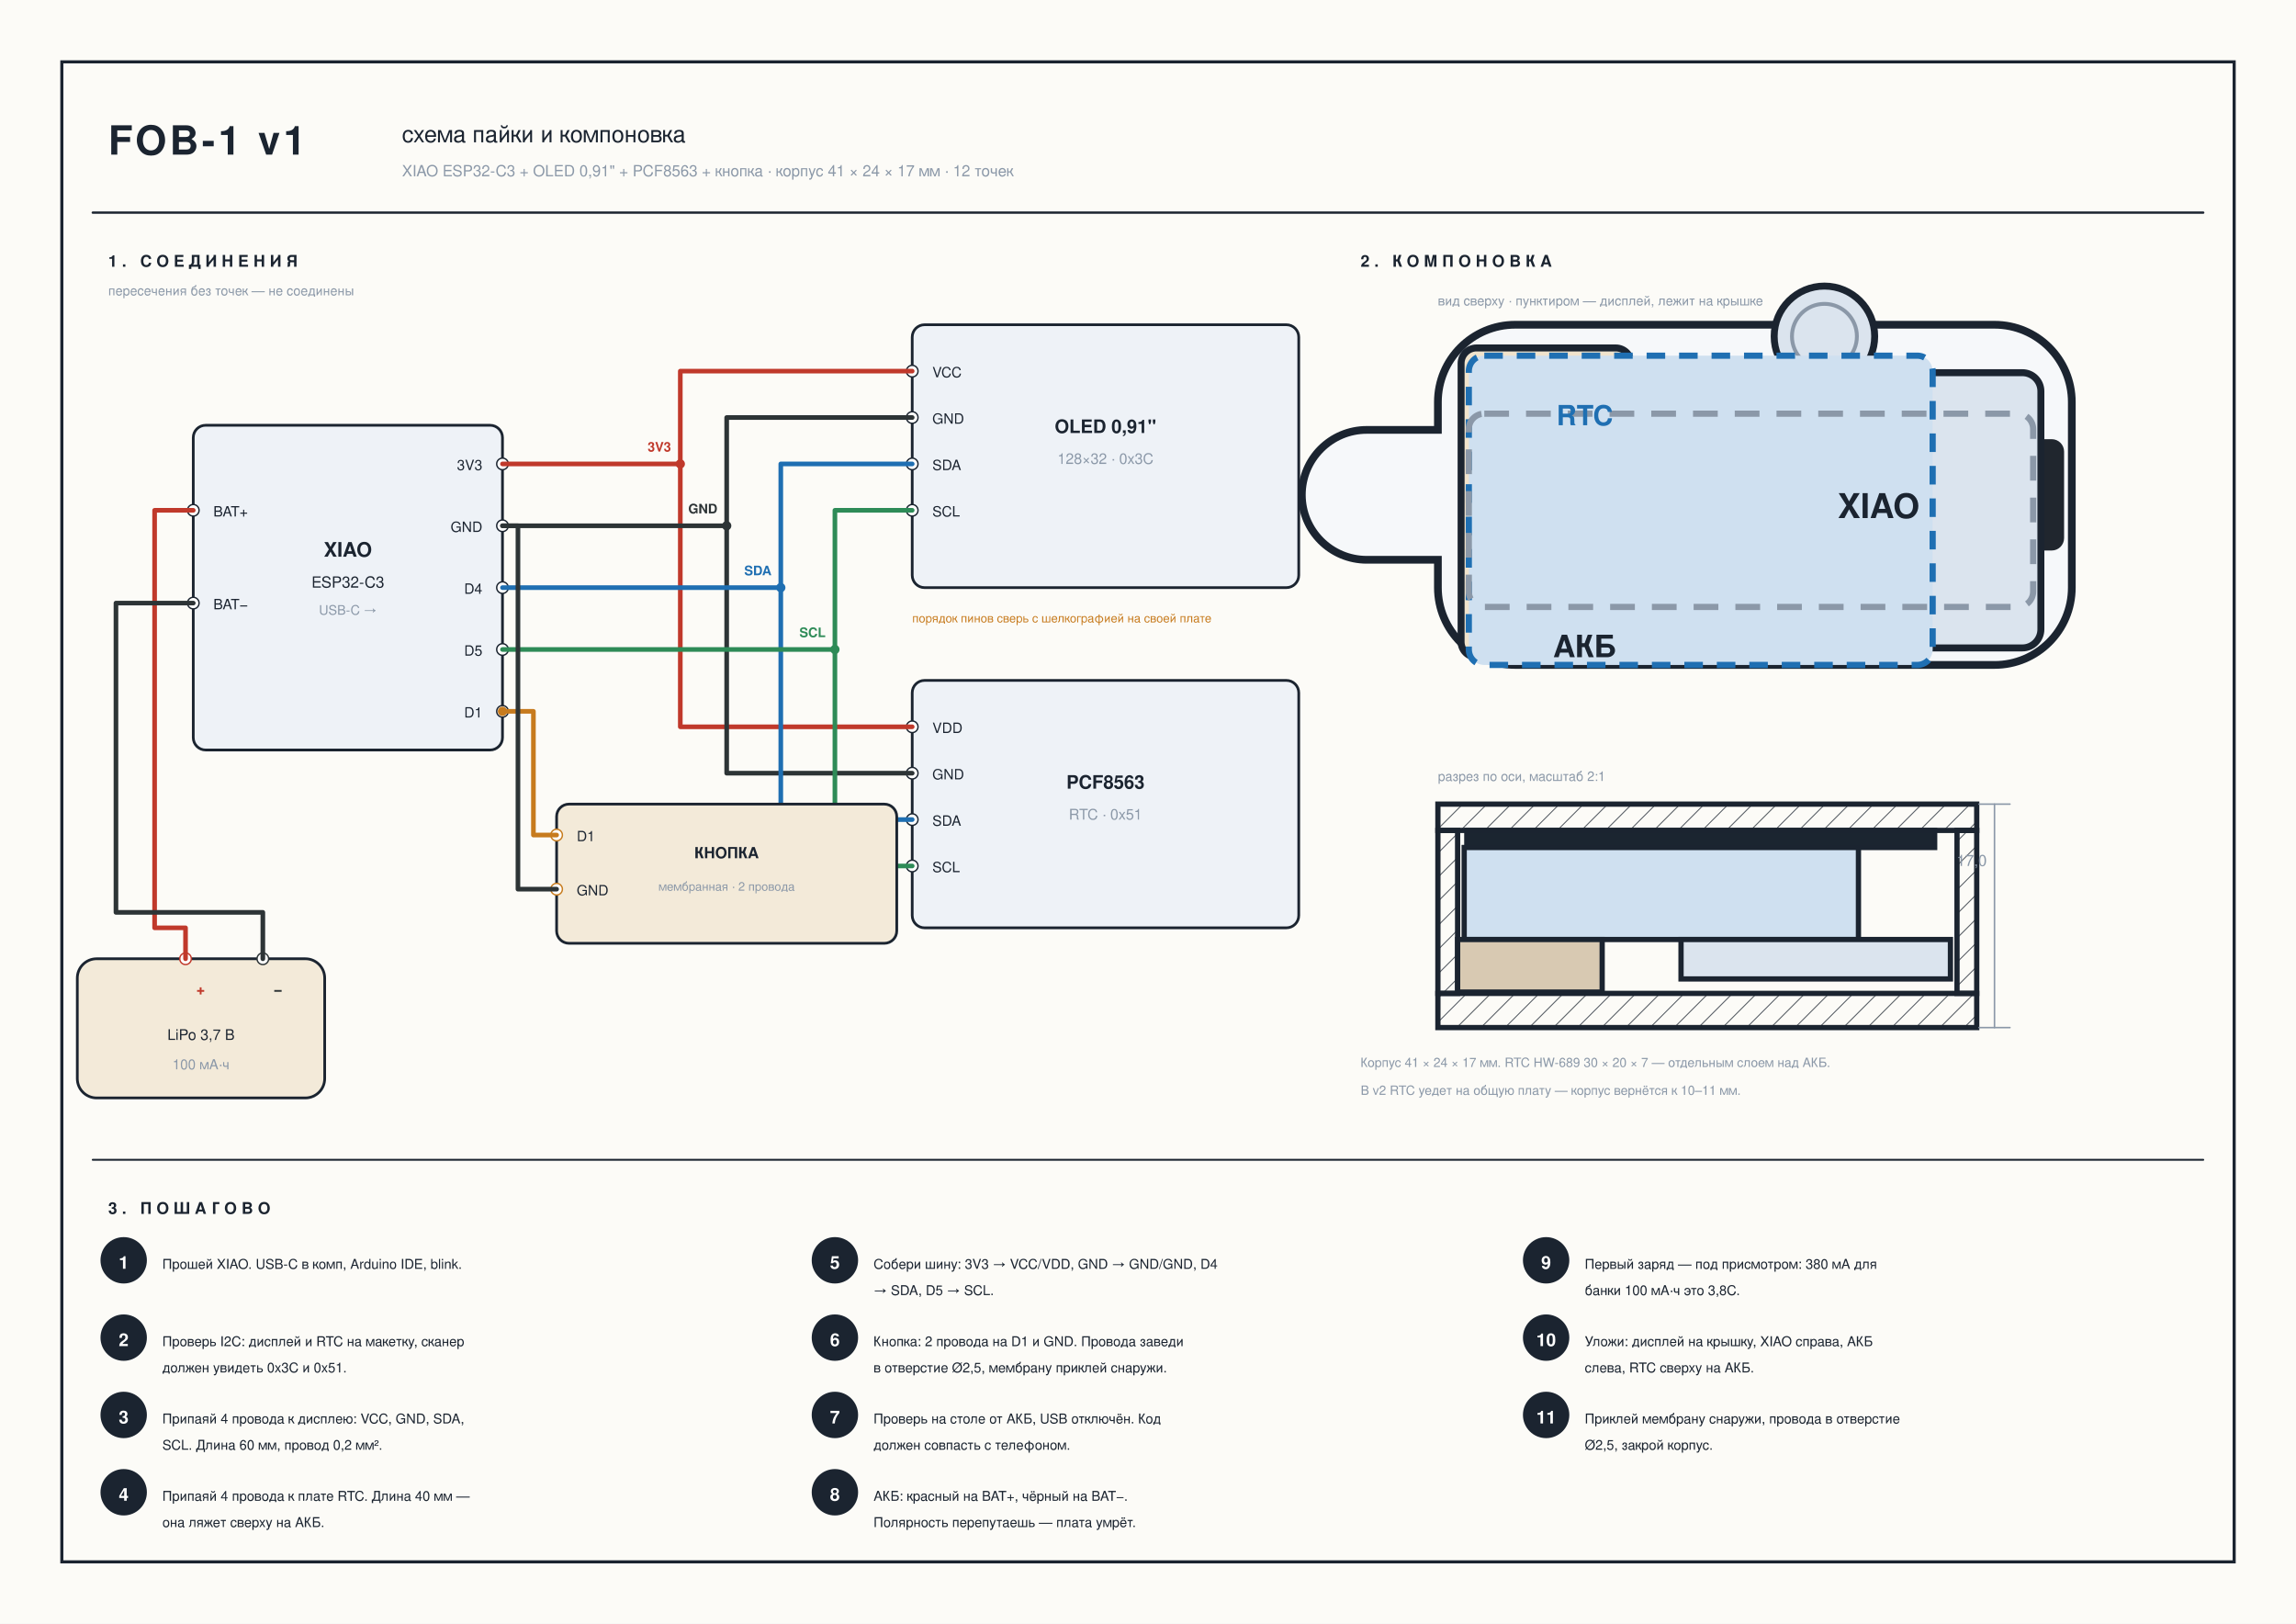
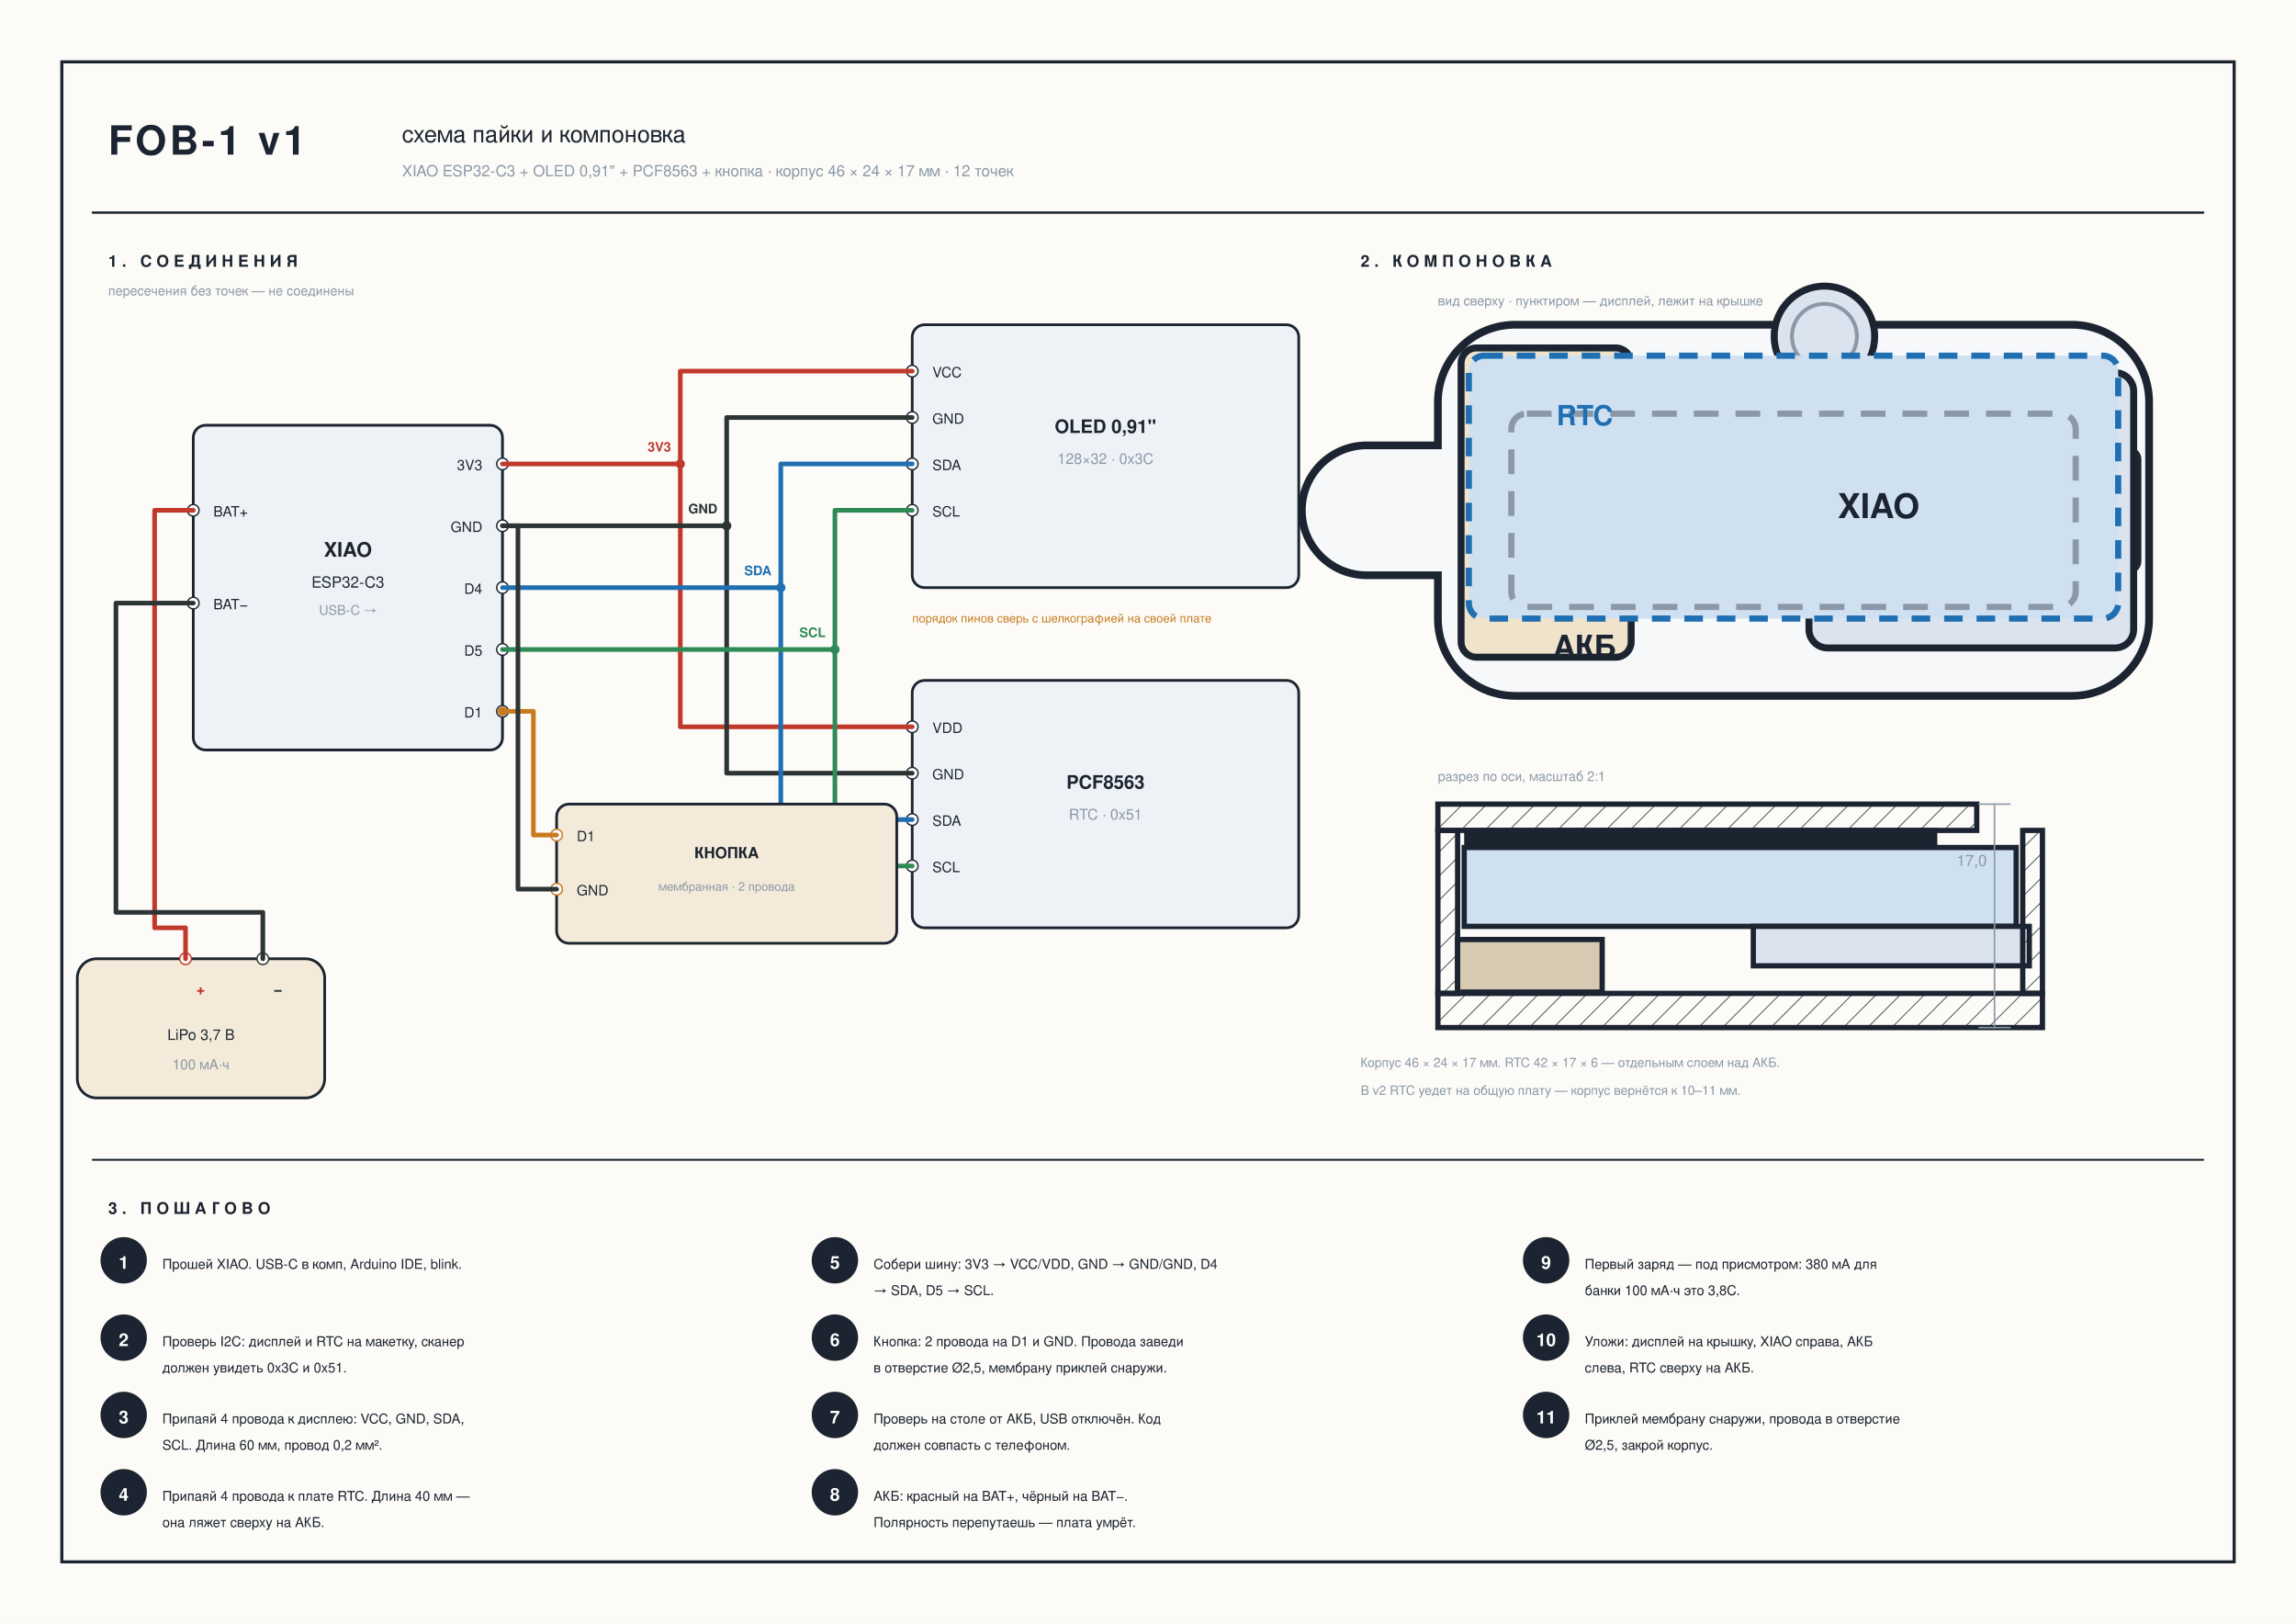
<svg xmlns="http://www.w3.org/2000/svg" width="297mm" height="210mm" viewBox="0 0 297 210">
  <defs>
    <pattern id="h" width="1.3" height="1.3" patternUnits="userSpaceOnUse" patternTransform="rotate(45)">
      <line x1="0" y1="0" x2="0" y2="1.3" stroke="#1b2430" stroke-width="0.1" />
    </pattern>
  </defs>
  <rect width="297" height="210" fill="#fcfbf7" />
  <rect x="8" y="8" width="281" height="194" fill="none" stroke="#1b2430" stroke-width="0.4" />
  <text x="14" y="20" font-family="Helvetica" font-size="5.2" fill="#1b2430" text-anchor="start" font-weight="bold" letter-spacing="0.4">FOB-1 v1</text>
  <text x="52" y="18.4" font-family="Helvetica" font-size="3" fill="#1b2430" text-anchor="start" font-weight="normal">схема пайки и компоновка</text>
-   <text x="52" y="22.8" font-family="Helvetica" font-size="2" fill="#8b98a8" text-anchor="start" font-weight="normal">XIAO ESP32-C3 + OLED 0,91" + PCF8563 + кнопка · корпус 41 × 24 × 17 мм · 12 точек</text>
+   <text x="52" y="22.8" font-family="Helvetica" font-size="2" fill="#8b98a8" text-anchor="start" font-weight="normal">XIAO ESP32-C3 + OLED 0,91" + PCF8563 + кнопка · корпус 46 × 24 × 17 мм · 12 точек</text>
  <line x1="12" y1="27.5" x2="285" y2="27.5" stroke="#1b2430" stroke-width="0.3" stroke-linecap="round" />
  <text x="14" y="34.5" font-family="Helvetica" font-size="2.1" fill="#1b2430" text-anchor="start" font-weight="bold" letter-spacing="0.6">1. СОЕДИНЕНИЯ</text>
  <text x="14" y="38.2" font-family="Helvetica" font-size="1.7" fill="#8b98a8" text-anchor="start" font-weight="normal">пересечения без точек — не соединены</text>
  <path d="M 26.6,55 H 63.4 A 1.6,1.6 0 0 1 65,56.6 V 95.4 A 1.6,1.6 0 0 1 63.4,97 H 26.6 A 1.6,1.6 0 0 1 25,95.4 V 56.6 A 1.6,1.6 0 0 1 26.6,55 Z" fill="#eef2f7" stroke="#1b2430" stroke-width="0.35" />
  <text x="45" y="72" font-family="Helvetica" font-size="2.6" fill="#1b2430" text-anchor="middle" font-weight="bold">XIAO</text>
  <text x="45" y="76" font-family="Helvetica" font-size="2" fill="#1b2430" text-anchor="middle" font-weight="normal">ESP32-C3</text>
  <text x="45" y="79.5" font-family="Helvetica" font-size="1.7" fill="#8b98a8" text-anchor="middle" font-weight="normal">USB-C →</text>
  <circle cx="65" cy="60" r="0.75" fill="#ffffff" stroke="#1b2430" stroke-width="0.18" />
  <text x="62.4" y="60.8" font-family="Helvetica" font-size="1.85" fill="#1b2430" text-anchor="end" font-weight="normal">3V3</text>
  <circle cx="65" cy="68" r="0.75" fill="#ffffff" stroke="#1b2430" stroke-width="0.18" />
  <text x="62.4" y="68.8" font-family="Helvetica" font-size="1.85" fill="#1b2430" text-anchor="end" font-weight="normal">GND</text>
  <circle cx="65" cy="76" r="0.75" fill="#ffffff" stroke="#1b2430" stroke-width="0.18" />
  <text x="62.4" y="76.8" font-family="Helvetica" font-size="1.85" fill="#1b2430" text-anchor="end" font-weight="normal">D4</text>
  <circle cx="65" cy="84" r="0.75" fill="#ffffff" stroke="#1b2430" stroke-width="0.18" />
  <text x="62.4" y="84.8" font-family="Helvetica" font-size="1.85" fill="#1b2430" text-anchor="end" font-weight="normal">D5</text>
  <circle cx="65" cy="92" r="0.75" fill="#ffffff" stroke="#1b2430" stroke-width="0.18" />
  <text x="62.4" y="92.8" font-family="Helvetica" font-size="1.85" fill="#1b2430" text-anchor="end" font-weight="normal">D1</text>
  <circle cx="25" cy="66" r="0.75" fill="#ffffff" stroke="#1b2430" stroke-width="0.18" />
  <text x="27.6" y="66.8" font-family="Helvetica" font-size="1.85" fill="#1b2430" text-anchor="start" font-weight="normal">BAT+</text>
  <circle cx="25" cy="78" r="0.75" fill="#ffffff" stroke="#1b2430" stroke-width="0.18" />
  <text x="27.6" y="78.8" font-family="Helvetica" font-size="1.85" fill="#1b2430" text-anchor="start" font-weight="normal">BAT−</text>
  <path d="M 119.6,42 H 166.4 A 1.6,1.6 0 0 1 168,43.6 V 74.4 A 1.6,1.6 0 0 1 166.4,76 H 119.6 A 1.6,1.6 0 0 1 118,74.4 V 43.6 A 1.6,1.6 0 0 1 119.6,42 Z" fill="#eef2f7" stroke="#1b2430" stroke-width="0.35" />
  <text x="143" y="56" font-family="Helvetica" font-size="2.4" fill="#1b2430" text-anchor="middle" font-weight="bold">OLED 0,91"</text>
  <text x="143" y="60" font-family="Helvetica" font-size="1.9" fill="#8b98a8" text-anchor="middle" font-weight="normal">128×32 · 0x3C</text>
  <circle cx="118" cy="48" r="0.75" fill="#ffffff" stroke="#1b2430" stroke-width="0.18" />
  <text x="120.6" y="48.8" font-family="Helvetica" font-size="1.85" fill="#1b2430" text-anchor="start" font-weight="normal">VCC</text>
  <circle cx="118" cy="54" r="0.75" fill="#ffffff" stroke="#1b2430" stroke-width="0.18" />
  <text x="120.6" y="54.8" font-family="Helvetica" font-size="1.85" fill="#1b2430" text-anchor="start" font-weight="normal">GND</text>
  <circle cx="118" cy="60" r="0.75" fill="#ffffff" stroke="#1b2430" stroke-width="0.18" />
  <text x="120.6" y="60.8" font-family="Helvetica" font-size="1.85" fill="#1b2430" text-anchor="start" font-weight="normal">SDA</text>
  <circle cx="118" cy="66" r="0.75" fill="#ffffff" stroke="#1b2430" stroke-width="0.18" />
  <text x="120.6" y="66.8" font-family="Helvetica" font-size="1.85" fill="#1b2430" text-anchor="start" font-weight="normal">SCL</text>
  <text x="118" y="80.5" font-family="Helvetica" font-size="1.55" fill="#c77b1e" text-anchor="start" font-weight="normal">порядок пинов сверь с шелкографией на своей плате</text>
  <path d="M 119.6,88 H 166.4 A 1.6,1.6 0 0 1 168,89.6 V 118.4 A 1.6,1.6 0 0 1 166.4,120 H 119.6 A 1.6,1.6 0 0 1 118,118.4 V 89.6 A 1.6,1.6 0 0 1 119.6,88 Z" fill="#eef2f7" stroke="#1b2430" stroke-width="0.35" />
  <text x="143" y="102" font-family="Helvetica" font-size="2.4" fill="#1b2430" text-anchor="middle" font-weight="bold">PCF8563</text>
  <text x="143" y="106" font-family="Helvetica" font-size="1.9" fill="#8b98a8" text-anchor="middle" font-weight="normal">RTC · 0x51</text>
  <circle cx="118" cy="94" r="0.75" fill="#ffffff" stroke="#1b2430" stroke-width="0.18" />
  <text x="120.6" y="94.8" font-family="Helvetica" font-size="1.85" fill="#1b2430" text-anchor="start" font-weight="normal">VDD</text>
  <circle cx="118" cy="100" r="0.75" fill="#ffffff" stroke="#1b2430" stroke-width="0.18" />
  <text x="120.6" y="100.8" font-family="Helvetica" font-size="1.85" fill="#1b2430" text-anchor="start" font-weight="normal">GND</text>
  <circle cx="118" cy="106" r="0.75" fill="#ffffff" stroke="#1b2430" stroke-width="0.18" />
  <text x="120.6" y="106.8" font-family="Helvetica" font-size="1.85" fill="#1b2430" text-anchor="start" font-weight="normal">SDA</text>
  <circle cx="118" cy="112" r="0.75" fill="#ffffff" stroke="#1b2430" stroke-width="0.18" />
  <text x="120.6" y="112.8" font-family="Helvetica" font-size="1.85" fill="#1b2430" text-anchor="start" font-weight="normal">SCL</text>
  <path d="M 12.5,124 H 39.5 A 2.5,2.5 0 0 1 42,126.5 V 139.5 A 2.5,2.5 0 0 1 39.5,142 H 12.5 A 2.5,2.5 0 0 1 10,139.5 V 126.5 A 2.5,2.5 0 0 1 12.5,124 Z" fill="#f3ead9" stroke="#1b2430" stroke-width="0.35" />
  <text x="26" y="134.5" font-family="Helvetica" font-size="1.9" fill="#1b2430" text-anchor="middle" font-weight="normal">LiPo 3,7 В</text>
  <text x="26" y="138.3" font-family="Helvetica" font-size="1.8" fill="#8b98a8" text-anchor="middle" font-weight="normal">100 мА·ч</text>
  <circle cx="24" cy="124" r="0.75" fill="#ffffff" stroke="#c0392b" stroke-width="0.18" />
  <circle cx="34" cy="124" r="0.75" fill="#ffffff" stroke="#2d3436" stroke-width="0.18" />
  <text x="25.4" y="128.6" font-family="Helvetica" font-size="1.9" fill="#c0392b" text-anchor="start" font-weight="bold">+</text>
  <text x="35.4" y="128.6" font-family="Helvetica" font-size="1.9" fill="#2d3436" text-anchor="start" font-weight="bold">−</text>
  <polyline points="65,60 88,60 88,48 118,48" fill="none" stroke="#c0392b" stroke-width="0.6" stroke-linecap="round" stroke-linejoin="round" />
  <polyline points="88,60 88,94 118,94" fill="none" stroke="#c0392b" stroke-width="0.6" stroke-linecap="round" stroke-linejoin="round" />
  <circle cx="88" cy="60" r="0.6" fill="#c0392b" />
  <text x="86.8" y="58.4" font-family="Helvetica" font-size="1.7" fill="#c0392b" text-anchor="end" font-weight="bold">3V3</text>
  <polyline points="65,68 94,68 94,54 118,54" fill="none" stroke="#2d3436" stroke-width="0.6" stroke-linecap="round" stroke-linejoin="round" />
  <polyline points="94,68 94,100 118,100" fill="none" stroke="#2d3436" stroke-width="0.6" stroke-linecap="round" stroke-linejoin="round" />
  <circle cx="94" cy="68" r="0.6" fill="#2d3436" />
  <text x="92.8" y="66.4" font-family="Helvetica" font-size="1.7" fill="#2d3436" text-anchor="end" font-weight="bold">GND</text>
  <polyline points="65,76 101,76 101,60 118,60" fill="none" stroke="#1f6fb2" stroke-width="0.6" stroke-linecap="round" stroke-linejoin="round" />
  <polyline points="101,76 101,106 118,106" fill="none" stroke="#1f6fb2" stroke-width="0.6" stroke-linecap="round" stroke-linejoin="round" />
  <circle cx="101" cy="76" r="0.6" fill="#1f6fb2" />
  <text x="99.8" y="74.4" font-family="Helvetica" font-size="1.7" fill="#1f6fb2" text-anchor="end" font-weight="bold">SDA</text>
  <polyline points="65,84 108,84 108,66 118,66" fill="none" stroke="#2e8b57" stroke-width="0.6" stroke-linecap="round" stroke-linejoin="round" />
  <polyline points="108,84 108,112 118,112" fill="none" stroke="#2e8b57" stroke-width="0.6" stroke-linecap="round" stroke-linejoin="round" />
  <circle cx="108" cy="84" r="0.6" fill="#2e8b57" />
  <text x="106.8" y="82.4" font-family="Helvetica" font-size="1.7" fill="#2e8b57" text-anchor="end" font-weight="bold">SCL</text>
  <polyline points="25,66 20,66 20,120 24,120 24,124" fill="none" stroke="#c0392b" stroke-width="0.6" stroke-linecap="round" stroke-linejoin="round" />
  <polyline points="25,78 15,78 15,118 34,118 34,124" fill="none" stroke="#2d3436" stroke-width="0.6" stroke-linecap="round" stroke-linejoin="round" />
  <path d="M 73.6,104 H 114.4 A 1.6,1.6 0 0 1 116,105.6 V 120.4 A 1.6,1.6 0 0 1 114.4,122 H 73.6 A 1.6,1.6 0 0 1 72,120.4 V 105.6 A 1.6,1.6 0 0 1 73.6,104 Z" fill="#f3ead9" stroke="#1b2430" stroke-width="0.35" />
  <text x="94" y="111" font-family="Helvetica" font-size="2" fill="#1b2430" text-anchor="middle" font-weight="bold">КНОПКА</text>
  <text x="94" y="115.2" font-family="Helvetica" font-size="1.55" fill="#8b98a8" text-anchor="middle" font-weight="normal">мембранная · 2 провода</text>
  <circle cx="72" cy="108" r="0.75" fill="#ffffff" stroke="#c77b1e" stroke-width="0.18" />
  <text x="74.6" y="108.8" font-family="Helvetica" font-size="1.85" fill="#1b2430" text-anchor="start" font-weight="normal">D1</text>
  <circle cx="72" cy="115" r="0.75" fill="#ffffff" stroke="#c77b1e" stroke-width="0.18" />
  <text x="74.6" y="115.8" font-family="Helvetica" font-size="1.85" fill="#1b2430" text-anchor="start" font-weight="normal">GND</text>
  <polyline points="65,92 69,92 69,108 72,108" fill="none" stroke="#c77b1e" stroke-width="0.6" stroke-linecap="round" stroke-linejoin="round" />
  <polyline points="65,68 67,68 67,115 72,115" fill="none" stroke="#2d3436" stroke-width="0.6" stroke-linecap="round" stroke-linejoin="round" />
  <circle cx="65" cy="92" r="0.6" fill="#c77b1e" />
  <text x="176" y="34.5" font-family="Helvetica" font-size="2.1" fill="#1b2430" text-anchor="start" font-weight="bold" letter-spacing="0.6">2. КОМПОНОВКА</text>
  <g transform="translate(186,42) scale(2)">
-     <path d="M 5,0 L 36,0 A 5,5 0 0 1 41,5 L 41,17 A 5,5 0 0 1 36,22 L 5,22 A 5,5 0 0 1 0,17 L 0,15.2 L -4.6,15.2 A 4.2,4.2 0 0 1 -4.6,6.8 L 0,6.8 L 0,5 A 5,5 0 0 1 5,0 Z" fill="#f6f8fa" stroke="#1b2430" stroke-width="0.5" />
-     <rect x="38.4" y="7.4" width="2.1" height="7.2" rx="0.8" fill="#20262e" />
+     <path d="M 5,0 L 41,0 A 5,5 0 0 1 46,5 L 46,19 A 5,5 0 0 1 41,24 L 5,24 A 5,5 0 0 1 0,19 L 0,16.2 L -4.6,16.2 A 4.2,4.2 0 0 1 -4.6,7.8 L 0,7.8 L 0,5 A 5,5 0 0 1 5,0 Z" fill="#f6f8fa" stroke="#1b2430" stroke-width="0.5" />
+     <rect x="43.4" y="7.9" width="2.1" height="8.2" rx="0.8" fill="#20262e" />
    <g transform="translate(0,0)">
      <circle cx="25" cy="0.75" r="3.25" fill="#dbe4ee" stroke="#1b2430" stroke-width="0.45" />
      <circle cx="25" cy="0.75" r="2.1" fill="none" stroke="#8b98a8" stroke-width="0.25" />
-       <rect x="18" y="3.1" width="21" height="17.8" rx="1.2" fill="#dbe4ee" stroke="#1b2430" stroke-width="0.45" />
+       <rect x="24" y="3.1" width="21" height="17.8" rx="1.2" fill="#dbe4ee" stroke="#1b2430" stroke-width="0.45" />
      <rect x="1.5" y="1.5" width="11" height="20" rx="1" fill="#f0e3cc" stroke="#1b2430" stroke-width="0.45" />
-       <rect x="2" y="2" width="30" height="20" rx="1" fill="#cfe0f0" stroke="#1f6fb2" stroke-width="0.4" stroke-dasharray="1.2 0.9" />
-       <rect x="2" y="5.75" width="36.5" height="12.5" rx="1" fill="none" stroke="#8b98a8" stroke-width="0.4" stroke-dasharray="1.6 1.1" />
+       <rect x="2" y="2" width="42" height="17" rx="1" fill="#cfe0f0" stroke="#1f6fb2" stroke-width="0.4" stroke-dasharray="1.2 0.9" />
+       <rect x="4.75" y="5.75" width="36.5" height="12.5" rx="1" fill="none" stroke="#8b98a8" stroke-width="0.4" stroke-dasharray="1.6 1.1" />
    </g>
    <text x="28.5" y="12.5" font-family="Helvetica" font-size="2.2" fill="#1b2430" text-anchor="middle" font-weight="bold">XIAO</text>
    <text x="9.5" y="21.5" font-family="Helvetica" font-size="2" fill="#1b2430" text-anchor="middle" font-weight="bold">АКБ</text>
    <text x="9.5" y="6.5" font-family="Helvetica" font-size="1.8" fill="#1f6fb2" text-anchor="middle" font-weight="bold">RTC</text>
  </g>
  <text x="186" y="39.5" font-family="Helvetica" font-size="1.7" fill="#8b98a8" text-anchor="start" font-weight="normal">вид сверху · пунктиром — дисплей, лежит на крышке</text>
  <g transform="translate(186,104) scale(1.7)">
    <rect x="0" y="0" width="41" height="2" fill="url(#h)" stroke="#1b2430" stroke-width="0.4" />
    <rect x="2.2" y="2" width="35.6" height="1.3" fill="#1b2530" stroke="#1b2430" stroke-width="0.4" />
-     <rect x="2" y="3.3" width="30" height="7" fill="#cfe0f0" stroke="#1b2430" stroke-width="0.4" />
+     <rect x="2" y="3.3" width="42" height="6" fill="#cfe0f0" stroke="#1b2430" stroke-width="0.4" />
    <rect x="1.5" y="10.3" width="11" height="4" fill="#d8c9b2" stroke="#1b2430" stroke-width="0.4" />
-     <rect x="18.5" y="10.3" width="20.5" height="3" fill="#dbe4ee" stroke="#1b2430" stroke-width="0.4" />
+     <rect x="24" y="9.3" width="21" height="3" fill="#dbe4ee" stroke="#1b2430" stroke-width="0.4" />
    <rect x="0" y="2" width="1.5" height="12.4" fill="url(#h)" stroke="#1b2430" stroke-width="0.4" />
-     <rect x="39.5" y="2" width="1.5" height="12.4" fill="url(#h)" stroke="#1b2430" stroke-width="0.4" />
-     <rect x="0" y="14.4" width="41" height="2.6" fill="url(#h)" stroke="#1b2430" stroke-width="0.4" />
+     <rect x="44.5" y="2" width="1.5" height="12.4" fill="url(#h)" stroke="#1b2430" stroke-width="0.4" />
+     <rect x="0" y="14.4" width="46" height="2.6" fill="url(#h)" stroke="#1b2430" stroke-width="0.4" />
  </g>
  <text x="186" y="101" font-family="Helvetica" font-size="1.7" fill="#8b98a8" text-anchor="start" font-weight="normal">разрез по оси, масштаб 2:1</text>
-   <text x="176" y="138" font-family="Helvetica" font-size="1.65" fill="#8b98a8" text-anchor="start" font-weight="normal">Корпус 41 × 24 × 17 мм. RTC HW-689 30 × 20 × 7 — отдельным слоем над АКБ.</text>
+   <text x="176" y="138" font-family="Helvetica" font-size="1.65" fill="#8b98a8" text-anchor="start" font-weight="normal">Корпус 46 × 24 × 17 мм. RTC 42 × 17 × 6 — отдельным слоем над АКБ.</text>
  <text x="176" y="141.6" font-family="Helvetica" font-size="1.65" fill="#8b98a8" text-anchor="start" font-weight="normal">В v2 RTC уедет на общую плату — корпус вернётся к 10–11 мм.</text>
  <text x="257" y="112" font-family="Helvetica" font-size="2" fill="#8b98a8" text-anchor="end" font-weight="normal">17,0</text>
  <line x1="258" y1="104" x2="258" y2="132.9" stroke="#8b98a8" stroke-width="0.2" stroke-linecap="round" />
  <line x1="256" y1="104" x2="260" y2="104" stroke="#8b98a8" stroke-width="0.2" stroke-linecap="round" />
  <line x1="256" y1="132.9" x2="260" y2="132.9" stroke="#8b98a8" stroke-width="0.2" stroke-linecap="round" />
  <line x1="12" y1="150" x2="285" y2="150" stroke="#1b2430" stroke-width="0.25" stroke-linecap="round" />
  <text x="14" y="157" font-family="Helvetica" font-size="2.1" fill="#1b2430" text-anchor="start" font-weight="bold" letter-spacing="0.6">3. ПОШАГОВО</text>
  <circle cx="16" cy="163" r="3.0" fill="#1b2430" />
  <text x="16" y="164.1" font-family="Helvetica" font-size="2.3" fill="#ffffff" text-anchor="middle" font-weight="bold">1</text>
  <text x="21" y="164.1" font-family="Helvetica" font-size="1.75" fill="#1b2430" text-anchor="start" font-weight="normal">Прошей XIAO. USB-C в комп, Arduino IDE, blink.</text>
  <circle cx="16" cy="173" r="3.0" fill="#1b2430" />
  <text x="16" y="174.1" font-family="Helvetica" font-size="2.3" fill="#ffffff" text-anchor="middle" font-weight="bold">2</text>
  <text x="21" y="174.1" font-family="Helvetica" font-size="1.75" fill="#1b2430" text-anchor="start" font-weight="normal">Проверь I2C: дисплей и RTC на макетку, сканер</text>
  <text x="21" y="177.5" font-family="Helvetica" font-size="1.75" fill="#1b2430" text-anchor="start" font-weight="normal">должен увидеть 0x3C и 0x51.</text>
  <circle cx="16" cy="183" r="3.0" fill="#1b2430" />
  <text x="16" y="184.1" font-family="Helvetica" font-size="2.3" fill="#ffffff" text-anchor="middle" font-weight="bold">3</text>
  <text x="21" y="184.1" font-family="Helvetica" font-size="1.75" fill="#1b2430" text-anchor="start" font-weight="normal">Припаяй 4 провода к дисплею: VCC, GND, SDA,</text>
  <text x="21" y="187.5" font-family="Helvetica" font-size="1.75" fill="#1b2430" text-anchor="start" font-weight="normal">SCL. Длина 60 мм, провод 0,2 мм².</text>
  <circle cx="16" cy="193" r="3.0" fill="#1b2430" />
  <text x="16" y="194.1" font-family="Helvetica" font-size="2.3" fill="#ffffff" text-anchor="middle" font-weight="bold">4</text>
  <text x="21" y="194.1" font-family="Helvetica" font-size="1.75" fill="#1b2430" text-anchor="start" font-weight="normal">Припаяй 4 провода к плате RTC. Длина 40 мм —</text>
  <text x="21" y="197.5" font-family="Helvetica" font-size="1.75" fill="#1b2430" text-anchor="start" font-weight="normal">она ляжет сверху на АКБ.</text>
  <circle cx="108" cy="163" r="3.0" fill="#1b2430" />
  <text x="108" y="164.1" font-family="Helvetica" font-size="2.3" fill="#ffffff" text-anchor="middle" font-weight="bold">5</text>
  <text x="113" y="164.1" font-family="Helvetica" font-size="1.75" fill="#1b2430" text-anchor="start" font-weight="normal">Собери шину: 3V3 → VCC/VDD, GND → GND/GND, D4</text>
  <text x="113" y="167.5" font-family="Helvetica" font-size="1.75" fill="#1b2430" text-anchor="start" font-weight="normal">→ SDA, D5 → SCL.</text>
  <circle cx="108" cy="173" r="3.0" fill="#1b2430" />
  <text x="108" y="174.1" font-family="Helvetica" font-size="2.3" fill="#ffffff" text-anchor="middle" font-weight="bold">6</text>
  <text x="113" y="174.1" font-family="Helvetica" font-size="1.75" fill="#1b2430" text-anchor="start" font-weight="normal">Кнопка: 2 провода на D1 и GND. Провода заведи</text>
  <text x="113" y="177.5" font-family="Helvetica" font-size="1.75" fill="#1b2430" text-anchor="start" font-weight="normal">в отверстие Ø2,5, мембрану приклей снаружи.</text>
  <circle cx="108" cy="183" r="3.0" fill="#1b2430" />
  <text x="108" y="184.1" font-family="Helvetica" font-size="2.3" fill="#ffffff" text-anchor="middle" font-weight="bold">7</text>
  <text x="113" y="184.1" font-family="Helvetica" font-size="1.75" fill="#1b2430" text-anchor="start" font-weight="normal">Проверь на столе от АКБ, USB отключён. Код</text>
  <text x="113" y="187.5" font-family="Helvetica" font-size="1.75" fill="#1b2430" text-anchor="start" font-weight="normal">должен совпасть с телефоном.</text>
  <circle cx="108" cy="193" r="3.0" fill="#1b2430" />
  <text x="108" y="194.1" font-family="Helvetica" font-size="2.3" fill="#ffffff" text-anchor="middle" font-weight="bold">8</text>
  <text x="113" y="194.1" font-family="Helvetica" font-size="1.75" fill="#1b2430" text-anchor="start" font-weight="normal">АКБ: красный на BAT+, чёрный на BAT−.</text>
  <text x="113" y="197.5" font-family="Helvetica" font-size="1.75" fill="#1b2430" text-anchor="start" font-weight="normal">Полярность перепутаешь — плата умрёт.</text>
  <circle cx="200" cy="163" r="3.0" fill="#1b2430" />
  <text x="200" y="164.1" font-family="Helvetica" font-size="2.3" fill="#ffffff" text-anchor="middle" font-weight="bold">9</text>
  <text x="205" y="164.1" font-family="Helvetica" font-size="1.75" fill="#1b2430" text-anchor="start" font-weight="normal">Первый заряд — под присмотром: 380 мА для</text>
  <text x="205" y="167.5" font-family="Helvetica" font-size="1.75" fill="#1b2430" text-anchor="start" font-weight="normal">банки 100 мА·ч это 3,8C.</text>
  <circle cx="200" cy="173" r="3.0" fill="#1b2430" />
  <text x="200" y="174.1" font-family="Helvetica" font-size="2.3" fill="#ffffff" text-anchor="middle" font-weight="bold">10</text>
  <text x="205" y="174.1" font-family="Helvetica" font-size="1.75" fill="#1b2430" text-anchor="start" font-weight="normal">Уложи: дисплей на крышку, XIAO справа, АКБ</text>
  <text x="205" y="177.5" font-family="Helvetica" font-size="1.75" fill="#1b2430" text-anchor="start" font-weight="normal">слева, RTC сверху на АКБ.</text>
  <circle cx="200" cy="183" r="3.0" fill="#1b2430" />
  <text x="200" y="184.1" font-family="Helvetica" font-size="2.3" fill="#ffffff" text-anchor="middle" font-weight="bold">11</text>
  <text x="205" y="184.1" font-family="Helvetica" font-size="1.75" fill="#1b2430" text-anchor="start" font-weight="normal">Приклей мембрану снаружи, провода в отверстие</text>
  <text x="205" y="187.5" font-family="Helvetica" font-size="1.75" fill="#1b2430" text-anchor="start" font-weight="normal">Ø2,5, закрой корпус.</text>
</svg>
